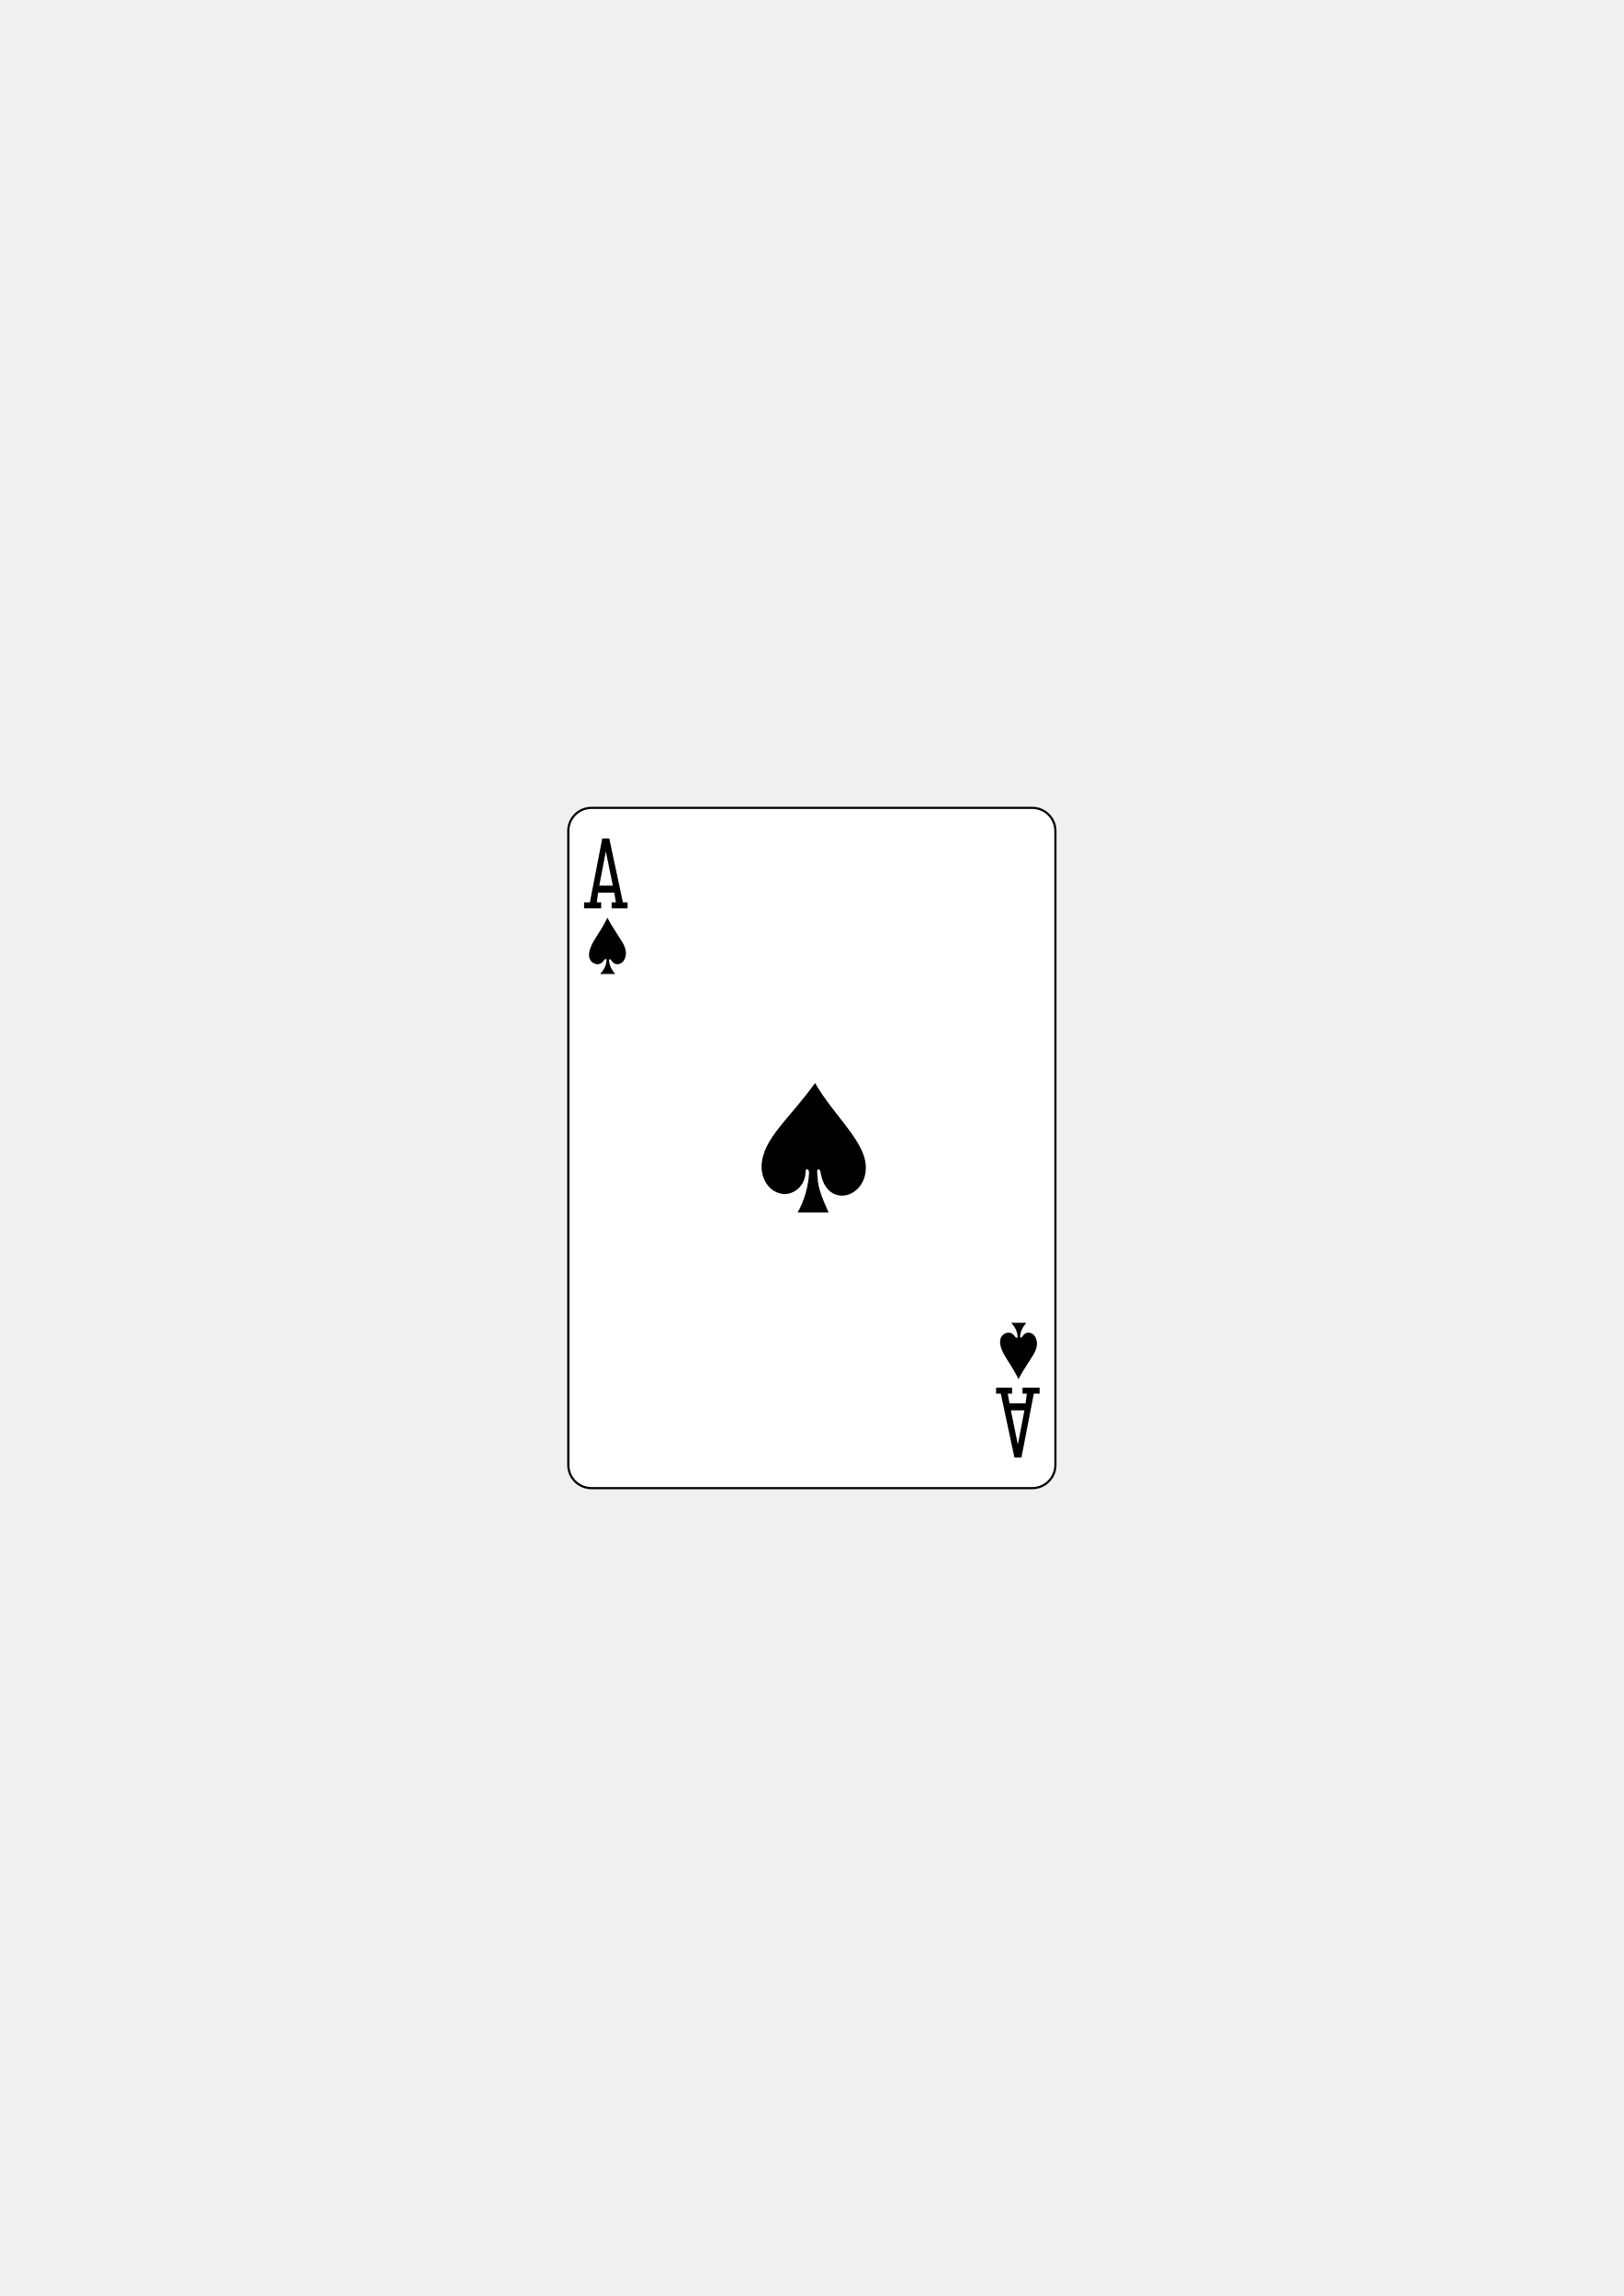
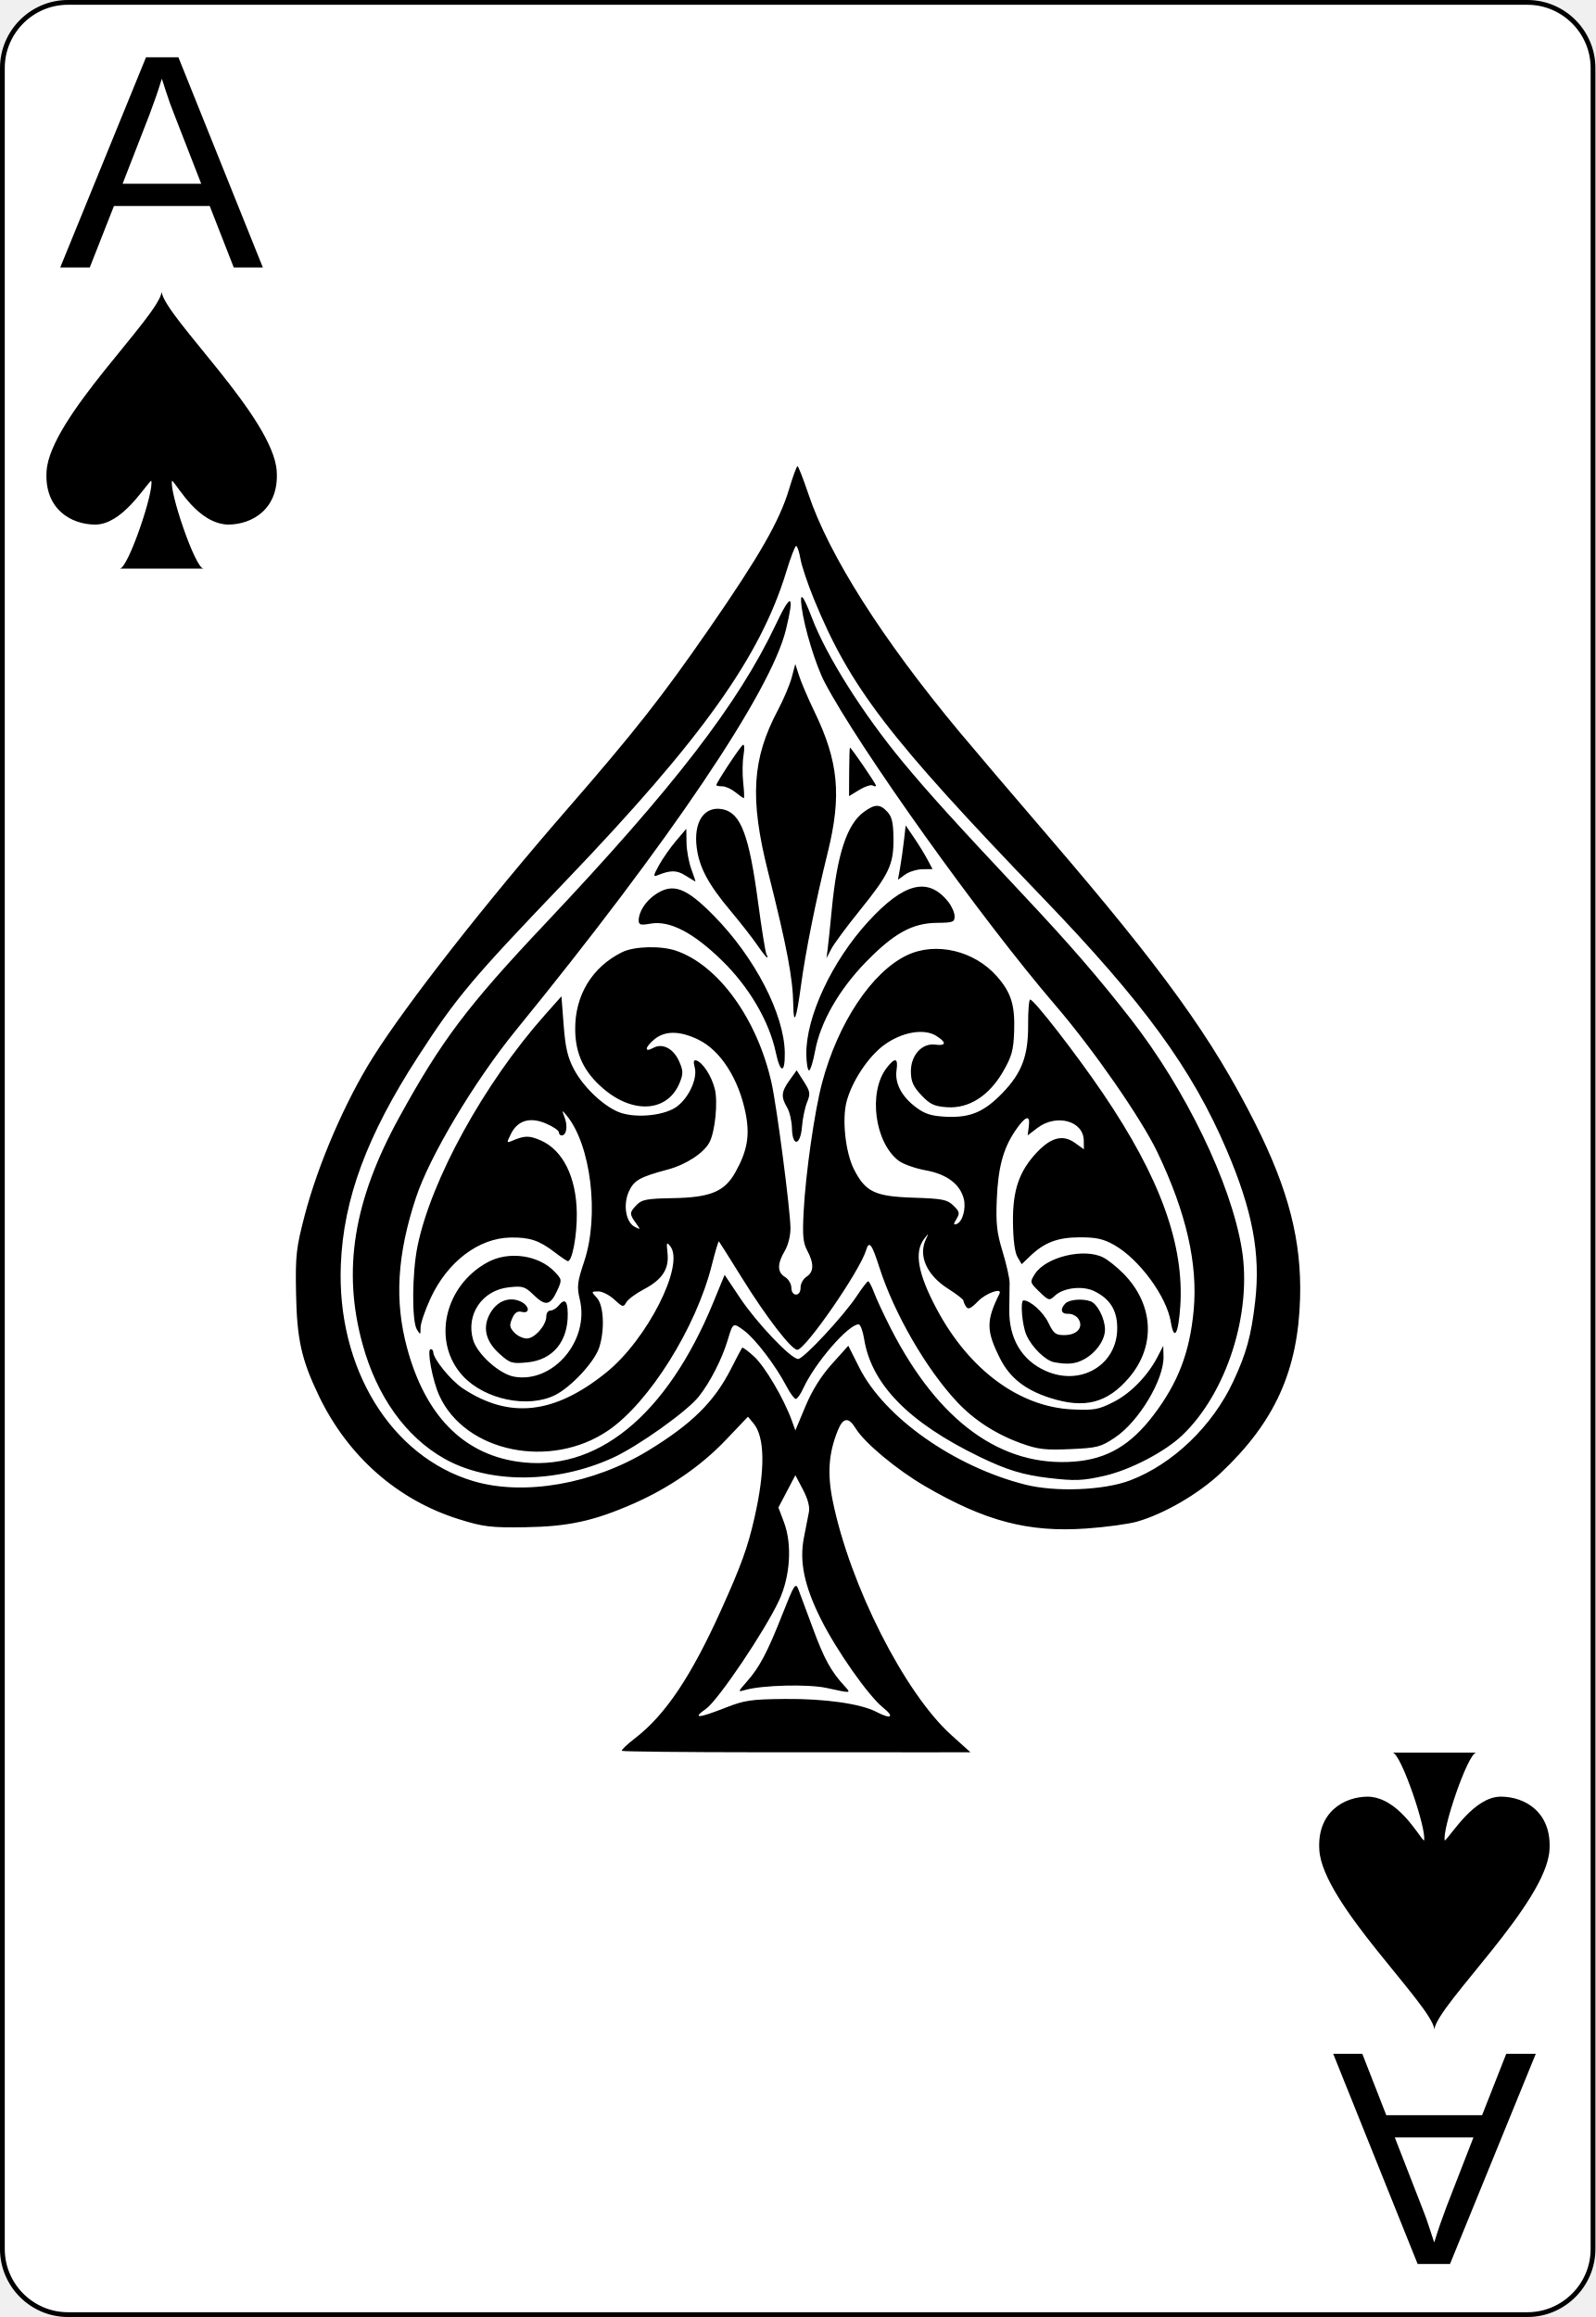
- <svg xmlns="http://www.w3.org/2000/svg" width="744.094" height="1052.362" id="svg4423" version="1.1" style="display:inline">
-   <defs id="defs4425" />
-   <g id="layer1" style="display:inline">
-     <g transform="translate(-712.3184,92.13511)" id="g3500" style="display:inline">
-       <g id="g3241">
-         <g transform="translate(-0.9966656,0)" id="g8016">
-           <g style="display:inline" id="g8869-3" transform="translate(-5060.953,3024.952)">
-             <rect ry="10.63" rx="10.63" style="fill:#ffffff;fill-opacity:1;stroke:#000000;stroke-width:0.997;stroke-miterlimit:4;stroke-opacity:1;stroke-dasharray:none;display:inline" id="rect3232-1" width="223.228" height="311.811" x="6034.701" y="-2746.811" />
-             <g transform="matrix(0.3010621,0,0,0.3010621,5730.642,-1948.112)" id="g8567-9">
-               <path id="path7183-8" d="m 1033.986,-2499.928 0,-9.091 8.839,0 18.814,-97.227 10.705,0 20.736,97.227 7.134,0 0,9.091 -24.307,0 0,-9.091 6.566,0 -2.616,-14.9 -24.532,0 -1.894,14.9 6.566,0 0,9.091 z m 43.772,-34.598 -10.657,-52.05 -9.987,52.05 z" style="fill:#000000;fill-opacity:1;display:inline" />
-               <path style="fill:#000000;fill-opacity:1;display:inline" d="m 1727.391,-1770.247 0,9.091 -8.839,0 -18.814,97.227 -10.705,0 -20.736,-97.227 -7.134,0 0,-9.091 24.307,0 0,9.091 -6.566,0 2.616,14.9 24.532,0 1.894,-14.9 -6.566,0 0,-9.091 z m -43.772,34.598 10.657,52.05 9.987,-52.05 z" id="path7186-6" />
-             </g>
-           </g>
-         </g>
-         <path style="fill:#000000;fill-opacity:1;display:inline" d="m 1083.077,445.392 c 0.015,-2.026 -1.587,-2.064 -1.569,-0.586 -0.134,7.429 -6.417,11.086 -10.981,10.219 -7.036,-1.338 -9.282,-8.322 -9.215,-12.435 0.207,-12.696 12.988,-22.058 24.52,-38.335 8.45,14.691 22.397,26.23 23.223,37.586 1.098,15.098 -18.009,20.73 -20.737,3.133 -0.176,-1.243 -1.64,-1.801 -1.526,-0.065 0.414,4.823 -0.175,6.831 5.266,18.719 l -14.222,0 c 3.15,-5.555 5.025,-12.375 5.24,-18.236 z" id="path3192" />
-         <path style="fill:#000000;fill-opacity:1;display:inline" d="m 990.275,347.951 c 0.01,-0.872 -0.895,-0.465 -1.018,-0.19 -1.163,1.986 -2.865,2.448 -4.548,1.732 -1.667,-0.709 -2.604,-2.28 -2.454,-4.522 0.31,-3.438 3.035,-7.2 4.355,-9.326 1.252,-1.93 2.628,-4.222 4.077,-7.154 1.697,3.363 2.559,4.321 4.405,7.391 1.626,2.704 3.893,5.353 4.067,8.622 0,2.485 -1.046,4.832 -3.399,5.259 -1.331,0.242 -2.579,-0.442 -3.504,-2.037 -0.282,-0.407 -0.849,-0.195 -0.839,0.362 0.165,2.093 0.955,3.983 2.829,6.212 l -6.887,0 c 1.41,-1.576 2.849,-3.704 2.915,-6.349 z" id="path3308" />
-         <path id="path3330" d="m 1178.655,520.526 c 0.01,0.872 -0.895,0.465 -1.018,0.19 -1.163,-1.986 -2.865,-2.448 -4.548,-1.732 -1.667,0.709 -2.604,2.28 -2.454,4.522 0.31,3.438 3.035,7.2 4.355,9.326 1.252,1.93 2.628,4.222 4.077,7.154 1.697,-3.363 2.559,-4.321 4.405,-7.392 1.626,-2.704 3.893,-5.353 4.067,-8.622 0,-2.485 -1.046,-4.832 -3.399,-5.259 -1.331,-0.242 -2.579,0.442 -3.504,2.037 -0.282,0.407 -0.849,0.195 -0.839,-0.362 0.165,-2.093 0.955,-3.983 2.829,-6.212 l -6.887,0 c 1.41,1.576 2.849,3.704 2.915,6.349 z" style="fill:#000000;fill-opacity:1;display:inline" />
-       </g>
+ <svg xmlns="http://www.w3.org/2000/svg" width="167.087pt" height="242.667pt" viewBox="0 0 167.087 242.667" xml:space="preserve" id="svg2" version="1.1">
+   <defs id="defs41" />
+   <g id="Layer_x0020_1" style="fill-rule:nonzero;clip-rule:nonzero;stroke:#000000;stroke-miterlimit:4;">
+     <path style="fill:#FFFFFF;stroke-width:0.5;" d="M166.837,235.548c0,3.777-3.087,6.869-6.871,6.869H7.111c-3.775,0-6.861-3.092-6.861-6.869V7.12C0.25,3.343,3.336,0.25,7.111,0.25h152.855    c3.784,0,6.871,3.093,6.871,6.87v228.428z" id="path5" />
+     <g style="stroke:none;" id="g7">
+       <g id="g9">
+ 				
+ 			</g>
+     </g>
+     <g id="g15">
+ 			
+ 		</g>
+     <g id="g19">
+ 			
+ 		</g>
+     <g style="stroke:none;" id="g23">
+       <g id="g25">
+ 				
+ 			</g>
+     </g>
+     <g style="stroke:none;" id="g31">
+       <g id="g33">
+ 				
+ 			</g>
    </g>
  </g>
+   <text xml:space="preserve" style="font-size:32px;font-style:normal;font-weight:normal;line-height:125%;letter-spacing:0px;word-spacing:0px;fill:#000000;fill-opacity:1;stroke:none;font-family:Bitstream Vera Sans" x="6.246" y="28.013" id="text3788">
+     <tspan id="tspan3790" x="6.246" y="28.013" style="font-style:normal;font-variant:normal;font-weight:normal;font-stretch:normal;font-family:Arial;-inkscape-font-specification:Arial">A</tspan>
+   </text>
+   <g transform="matrix(1.508595,0,0,1.379325,16.92904,45.06616)" id="layer1-7">
+     <path id="sl" d="M 7.989,3.103 C 7.747,-0.954 0.242,-8.59 0,-10.5 c -0.242,1.909 -7.747,9.545 -7.989,13.603 -0.169,2.868 1.695,4.057 3.39,4.057 1.835,-0.022 3.351,-2.801 3.873,-3.341 0.242,0.716 -1.603,6.682 -2.179,6.682 l 5.811,0 C 2.33,10.501 0.485,4.535 0.727,3.819 1.184,4.315 2.524,7.077 4.601,7.16 6.295,7.159 8.158,5.971 7.989,3.103 z" style="fill:#000000" />
+   </g>
+   <text xml:space="preserve" style="font-size:32px;font-style:normal;font-weight:normal;line-height:125%;letter-spacing:0px;word-spacing:0px;fill:#000000;fill-opacity:1;stroke:none;font-family:Bitstream Vera Sans" x="-160.908" y="-215.097" id="text3788-2" transform="scale(-1,-1)">
+     <tspan id="tspan3790-3" x="-160.908" y="-215.097" style="font-style:normal;font-variant:normal;font-weight:normal;font-stretch:normal;font-family:Arial;-inkscape-font-specification:Arial">A</tspan>
+   </text>
+   <g transform="matrix(-1.508595,0,0,-1.379325,150.2247,198.0438)" id="layer1-7-8">
+     <path id="sl-0" d="M 7.989,3.103 C 7.747,-0.954 0.242,-8.59 0,-10.5 c -0.242,1.909 -7.747,9.545 -7.989,13.603 -0.169,2.868 1.695,4.057 3.39,4.057 1.835,-0.022 3.351,-2.801 3.873,-3.341 0.242,0.716 -1.603,6.682 -2.179,6.682 l 5.811,0 C 2.33,10.501 0.485,4.535 0.727,3.819 1.184,4.315 2.524,7.077 4.601,7.16 6.295,7.159 8.158,5.971 7.989,3.103 z" style="fill:#000000" />
+   </g>
+   <path style="fill:#000000" d="m 79.5,183.521 c -7.826,-0.004 -14.295,-0.072 -14.375,-0.151 -0.081,-0.078 0.556,-0.684 1.416,-1.346 3.13,-2.41 5.827,-6.427 8.939,-13.312 2.139,-4.732 2.827,-6.631 3.538,-9.761 1.137,-5.009 1.1,-8.437 -0.106,-9.882 l -0.578,-0.693 -2.33,2.448 c -2.59,2.721 -5.961,5.038 -9.722,6.683 -4.12,1.802 -6.785,2.378 -11.31,2.446 -3.568,0.053 -4.337,-0.04 -6.887,-0.834 -6.438,-2.004 -11.655,-6.595 -14.694,-12.929 -1.831,-3.816 -2.298,-5.93 -2.387,-10.787 -0.072,-3.929 0.014,-4.693 0.907,-8.117 1.395,-5.347 4.254,-11.962 7.164,-16.579 3.537,-5.612 11.693,-16.027 20.313,-25.941 7.092,-8.157 9.95,-11.791 14.898,-18.945 5.264,-7.612 7.354,-11.261 8.351,-14.582 0.399,-1.328 0.797,-2.414 0.885,-2.415 0.088,-5.1e-5 0.604,1.319 1.146,2.932 2.156,6.414 7.733,15.195 15.82,24.905 1.44,1.729 5.632,6.653 9.316,10.942 12.066,14.047 17.16,21.119 21.66,30.072 3.485,6.932 4.859,12.276 4.695,18.249 -0.21,7.634 -2.655,13.027 -8.322,18.356 -2.334,2.195 -5.915,4.274 -8.761,5.087 -0.88,0.251 -3.262,0.574 -5.293,0.718 -6.082,0.43 -10.616,-0.762 -16.935,-4.451 -2.963,-1.73 -6.312,-4.525 -7.238,-6.039 -0.748,-1.224 -1.321,-1.146 -1.883,0.256 -0.944,2.358 -1.095,4.482 -0.521,7.315 1.792,8.834 7.522,20.148 12.442,24.569 l 1.988,1.786 -3.955,0.004 c -2.175,0.003 -10.358,5.4e-4 -18.184,-0.004 z m 12.99,-4.672 c -1.542,-1.233 -4.883,-5.992 -6.538,-9.312 -1.721,-3.453 -2.247,-5.989 -1.76,-8.486 0.2,-1.024 0.437,-2.239 0.527,-2.701 0.105,-0.539 -0.12,-1.379 -0.628,-2.343 l -0.792,-1.503 -0.888,1.691 -0.888,1.691 0.586,1.557 c 0.865,2.297 0.658,5.634 -0.505,8.148 -1.47,3.176 -6.396,10.49 -7.665,11.38 -1.486,1.042 -0.826,1.008 2.005,-0.103 2.04,-0.801 2.691,-0.897 6.292,-0.931 4.137,-0.039 7.912,0.498 9.559,1.359 1.532,0.801 1.932,0.544 0.695,-0.445 z m -5.933,-2.066 c -1.911,-0.417 -6.729,-0.297 -8.513,0.213 -0.791,0.226 -0.789,0.217 0.175,-0.875 1.327,-1.502 2.166,-3.093 3.738,-7.09 1.209,-3.074 1.364,-3.319 1.649,-2.596 0.173,0.439 0.86,2.284 1.526,4.099 1.167,3.178 1.893,4.507 3.299,6.033 0.737,0.8 0.779,0.795 -1.873,0.216 z M 118.364,155.044 c 4.476,-1.707 8.628,-5.698 10.81,-10.392 1.373,-2.954 1.861,-4.737 2.277,-8.32 0.583,-5.024 -0.265,-9.532 -2.997,-15.929 -3.611,-8.455 -8.685,-15.408 -19.291,-26.43 C 93.039,77.217 89.044,72.003 85.25,62.765 c -0.649,-1.581 -1.288,-3.488 -1.42,-4.237 -0.131,-0.749 -0.335,-1.357 -0.452,-1.35 -0.117,0.007 -0.582,1.223 -1.033,2.704 -2.715,8.906 -8.835,17.488 -23.073,32.356 -9.924,10.364 -11.469,12.202 -15.537,18.497 -5.315,8.223 -7.765,14.841 -8.039,21.719 -0.433,10.846 5.25,20.117 13.9,22.675 5.289,1.564 12.55,0.295 18.271,-3.193 4.596,-2.802 6.936,-5.115 8.705,-8.602 0.569,-1.121 1.086,-2.102 1.15,-2.179 0.063,-0.077 0.64,0.348 1.281,0.945 1.123,1.045 3.089,4.385 3.904,6.63 l 0.392,1.08 1.055,-2.522 c 0.701,-1.674 1.632,-3.164 2.772,-4.433 l 1.717,-1.911 1.148,2.285 c 2.619,5.215 9.929,10.372 17.373,12.258 3.182,0.806 8.258,0.602 10.998,-0.443 z m -8.513,-0.248 c -2.71,-0.322 -4.411,-0.841 -7.239,-2.21 -7.434,-3.6 -11.354,-7.601 -12.114,-12.366 -0.134,-0.838 -0.394,-1.521 -0.578,-1.518 -1.091,0.016 -4.593,4.072 -5.8,6.717 -0.274,0.6 -0.623,1.092 -0.776,1.095 -0.153,0.003 -0.598,-0.606 -0.99,-1.351 -1.133,-2.158 -3.246,-4.932 -4.412,-5.795 -1.177,-0.871 -1.173,-0.873 -1.732,0.986 -0.598,1.988 -1.823,4.386 -3.017,5.903 -1.218,1.548 -6.374,5.222 -9.021,6.428 -5.947,2.71 -12.95,2.738 -17.656,0.071 -4.032,-2.285 -7.05,-6.518 -8.552,-11.993 -2.123,-7.739 -0.942,-15.025 3.849,-23.745 4.413,-8.031 7.138,-11.648 15.262,-20.254 13.469,-14.267 20.243,-23.052 24.166,-31.34 1.63,-3.444 1.992,-3.268 1.07,0.521 -1.575,6.473 -12.141,22.15 -28.279,41.957 -4.349,5.338 -9.035,13.187 -10.472,17.54 -1.974,5.98 -2.259,10.796 -0.931,15.721 1.887,7.001 5.788,11.042 11.495,11.909 8.277,1.258 15.681,-4.739 20.583,-16.672 l 1.183,-2.881 1.623,2.43 c 1.761,2.637 5.339,6.392 6.081,6.381 0.569,-0.008 4.757,-4.507 6.135,-6.591 0.558,-0.843 1.094,-1.538 1.191,-1.544 0.097,-0.006 0.378,0.528 0.624,1.188 0.246,0.659 1.025,2.329 1.73,3.712 4.995,9.793 11.616,14.596 19.275,13.98 3.406,-0.274 5.868,-1.722 8.248,-4.852 2.579,-3.391 3.798,-6.562 4.213,-10.955 0.461,-4.879 -0.77,-10.259 -3.791,-16.581 -1.694,-3.543 -6.705,-10.765 -10.683,-15.396 -7.777,-9.053 -20.649,-27.077 -24.186,-33.866 -0.917,-1.76 -2.1,-5.62 -2.389,-7.797 -0.234,-1.759 0.124,-1.401 1.066,1.067 1.535,4.023 5.327,10.038 9.525,15.109 2.631,3.179 5.534,6.381 12.821,14.143 4.696,5.002 7.671,8.441 11.04,12.762 5.762,7.389 10.498,17.183 11.636,24.065 1.112,6.718 -1.573,15.125 -6.249,19.565 -1.824,1.732 -5.447,3.616 -8.131,4.227 -2.285,0.52 -3.09,0.552 -5.819,0.228 z m -2.841,-3.603 c -2.727,-0.992 -5.001,-2.462 -6.811,-4.402 -3.217,-3.449 -6.565,-9.253 -8.095,-14.034 -0.801,-2.502 -1.082,-2.866 -1.4,-1.812 -0.653,2.169 -6.35,10.413 -7.203,10.423 -0.605,0.008 -3.242,-3.41 -5.753,-7.456 -1.301,-2.096 -2.408,-3.852 -2.459,-3.902 -0.051,-0.05 -0.387,1.078 -0.746,2.505 -1.642,6.524 -6.544,14.355 -10.819,17.286 -6.034,4.136 -14.975,2.314 -17.701,-3.608 -0.726,-1.577 -1.347,-4.888 -0.918,-4.894 0.147,-0.003 0.27,0.144 0.272,0.324 0.011,0.714 1.842,2.958 3.089,3.786 4.894,3.247 9.614,2.718 15.057,-1.687 4.255,-3.443 8.195,-11.212 6.686,-13.182 -0.391,-0.51 -0.425,-0.432 -0.301,0.693 0.184,1.67 -0.543,2.783 -2.486,3.804 -0.84,0.441 -1.666,1.059 -1.836,1.373 -0.283,0.524 -0.386,0.499 -1.245,-0.299 -0.515,-0.478 -1.276,-0.865 -1.692,-0.859 -0.743,0.011 -0.745,0.022 -0.145,0.666 0.729,0.782 0.853,3.335 0.253,5.204 -0.483,1.506 -2.944,4.158 -4.633,4.995 -2.833,1.403 -7.339,0.471 -9.633,-1.992 -3.286,-3.53 -1.997,-9.456 2.597,-11.936 2.206,-1.191 5.338,-0.742 6.996,1.003 0.777,0.818 0.783,0.86 0.271,1.976 -0.716,1.561 -1.222,1.661 -2.434,0.485 -0.951,-0.923 -1.17,-0.991 -2.641,-0.828 -2.785,0.31 -4.508,2.847 -3.733,5.498 0.444,1.519 2.769,3.598 4.322,3.866 4.075,0.702 7.884,-3.797 6.854,-8.094 -0.321,-1.339 -0.268,-1.8 0.462,-3.985 1.6,-4.794 0.705,-12.203 -1.846,-15.287 -0.504,-0.61 -0.512,-0.6 -0.198,0.241 0.34,0.91 0.18,1.848 -0.317,1.855 -0.158,0.003 -0.289,-0.147 -0.292,-0.333 -0.003,-0.185 -0.607,-0.596 -1.343,-0.912 -1.677,-0.721 -2.968,-0.34 -3.678,1.084 -0.465,0.933 -0.46,0.97 0.101,0.731 1.329,-0.569 1.799,-0.577 3.006,-0.055 2.339,1.013 3.749,3.86 3.791,7.656 0.025,2.296 -0.477,4.989 -0.931,4.995 -0.093,0.002 -0.718,-0.419 -1.389,-0.934 -1.615,-1.241 -2.633,-1.579 -4.636,-1.54 -3.343,0.064 -6.596,2.542 -8.368,6.376 -0.574,1.241 -1.042,2.622 -1.041,3.069 0.002,0.774 -0.016,0.782 -0.387,0.176 -0.537,-0.879 -0.501,-5.9 0.062,-8.678 1.417,-6.985 6.993,-17.112 13.367,-24.278 l 1.715,-1.928 0.232,3.024 c 0.182,2.371 0.416,3.371 1.085,4.631 1.04,1.959 3.309,4.051 4.953,4.567 1.796,0.563 4.64,0.225 5.847,-0.695 1.256,-0.958 2.147,-2.935 1.84,-4.085 -0.161,-0.604 -0.111,-0.815 0.171,-0.725 0.681,0.216 1.616,1.668 1.939,3.013 0.33,1.372 0.023,4.421 -0.558,5.546 -0.581,1.125 -2.452,2.35 -4.376,2.865 -2.934,0.785 -3.534,1.124 -4.071,2.299 -0.627,1.373 -0.323,3.22 0.609,3.7 0.627,0.324 0.632,0.308 0.117,-0.403 -0.683,-0.945 -0.676,-1.102 0.091,-1.892 0.545,-0.562 1.067,-0.66 3.766,-0.706 3.959,-0.068 5.432,-0.676 6.571,-2.713 1.247,-2.229 1.53,-3.841 1.079,-6.136 -0.712,-3.62 -2.622,-6.612 -4.942,-7.745 -1.933,-0.944 -3.486,-0.964 -4.6,-0.06 -1.01,0.819 -1.113,1.456 -0.15,0.921 0.979,-0.543 2.139,0.063 2.733,1.428 0.419,0.962 0.426,1.267 0.055,2.194 -1.229,3.069 -4.825,3.36 -8,0.648 -2.029,-1.733 -2.929,-3.621 -2.952,-6.195 -0.033,-3.586 1.769,-6.553 4.923,-8.108 1.256,-0.619 4.043,-0.694 5.635,-0.151 4.443,1.514 8.515,7.152 10.008,13.855 0.553,2.483 1.951,13.204 1.979,15.174 0.011,0.801 -0.24,1.81 -0.606,2.431 -0.795,1.348 -0.781,2.22 0.041,2.718 0.357,0.215 0.653,0.718 0.659,1.118 0.006,0.431 0.207,0.723 0.493,0.719 0.286,-0.004 0.478,-0.302 0.471,-0.733 -0.006,-0.399 0.276,-0.911 0.626,-1.137 0.773,-0.499 0.797,-1.386 0.076,-2.731 -0.441,-0.823 -0.511,-1.575 -0.381,-4.076 0.209,-4.004 1.139,-10.505 1.927,-13.483 1.669,-6.302 5.231,-11.649 8.918,-13.39 3.004,-1.419 7.02,-0.473 9.387,2.21 1.505,1.706 1.914,3.015 1.815,5.807 -0.07,1.964 -0.251,2.612 -1.176,4.203 -1.476,2.539 -3.58,3.869 -5.867,3.708 -1.327,-0.093 -1.766,-0.3 -2.67,-1.257 -0.853,-0.903 -1.086,-1.421 -1.101,-2.45 -0.026,-1.72 1.149,-3.033 2.548,-2.849 1.161,0.153 1.211,-0.219 0.123,-0.91 -1.297,-0.822 -3.629,-0.412 -5.497,0.966 -1.66,1.225 -3.381,3.839 -3.92,5.956 -0.476,1.866 -0.099,5.285 0.774,7.022 1.201,2.39 2.199,2.869 6.241,2.997 3.033,0.096 3.537,0.196 4.185,0.825 0.643,0.625 0.685,0.802 0.326,1.396 -0.34,0.563 -0.338,0.655 0.014,0.532 0.617,-0.215 1.011,-1.642 0.738,-2.667 -0.408,-1.53 -1.791,-2.555 -3.98,-2.951 -1.091,-0.197 -2.367,-0.652 -2.836,-1.009 -2.514,-1.917 -3.199,-7.167 -1.267,-9.701 0.881,-1.155 1.24,-1.082 1.049,0.214 -0.203,1.381 0.544,2.791 2.079,3.926 0.921,0.681 1.605,0.889 3.148,0.959 2.484,0.112 3.934,-0.499 5.838,-2.46 2.051,-2.113 2.735,-3.918 2.715,-7.158 -0.009,-1.457 0.087,-2.652 0.214,-2.655 0.397,-0.009 4.82,5.692 7.639,9.847 5.977,8.811 8.528,15.86 8.079,22.325 -0.202,2.91 -0.65,3.631 -0.988,1.589 -0.442,-2.676 -3.31,-6.575 -5.925,-8.056 -1.134,-0.642 -1.878,-0.808 -3.601,-0.805 -2.338,0.005 -3.72,0.533 -5.246,2.002 l -0.843,0.812 -0.442,-0.749 c -0.282,-0.478 -0.453,-1.794 -0.473,-3.641 -0.036,-3.37 0.645,-5.355 2.517,-7.335 1.484,-1.57 2.723,-1.876 3.972,-0.981 l 0.938,0.672 -0.014,-0.924 c -0.031,-2.063 -2.873,-2.824 -4.866,-1.304 l -1.012,0.772 0.128,-0.974 c 0.166,-1.263 -0.388,-1.06 -1.456,0.534 -1.242,1.853 -1.769,3.833 -1.903,7.155 -0.103,2.527 0.003,3.47 0.608,5.454 0.403,1.32 0.733,2.797 0.735,3.283 0.002,0.486 -0.014,1.716 -0.034,2.732 -0.061,3.065 1.295,5.366 3.821,6.486 3.718,1.649 7.542,-0.681 7.484,-4.561 -0.027,-1.82 -0.755,-2.974 -2.387,-3.788 -1.208,-0.602 -3.232,-0.377 -4.128,0.459 -0.601,0.56 -0.657,0.546 -1.64,-0.408 -1.003,-0.973 -1.01,-1.001 -0.472,-1.849 1.134,-1.788 5.145,-2.76 7.167,-1.736 0.481,0.243 1.417,0.989 2.08,1.656 3.209,3.23 3.457,7.606 0.619,10.929 -2.285,2.675 -4.653,3.282 -8.277,2.121 -2.613,-0.837 -4.235,-2.124 -5.254,-4.168 -1.437,-2.881 -1.443,-3.914 -0.044,-6.735 0.343,-0.692 -1.401,-0.085 -2.24,0.779 -0.743,0.765 -1.037,0.902 -1.247,0.581 -0.151,-0.231 -0.279,-0.523 -0.284,-0.649 -0.004,-0.126 -0.723,-0.681 -1.596,-1.234 -2.233,-1.415 -3.149,-3.435 -2.343,-5.169 0.317,-0.683 0.312,-0.685 -0.162,-0.076 -1.078,1.388 -0.679,3.647 1.304,7.37 3.392,6.371 8.678,10.271 14.246,10.51 2.255,0.097 2.711,0.013 4.277,-0.782 1.801,-0.915 3.588,-2.753 4.617,-4.75 l 0.584,-1.134 0.028,1.124 c 0.06,2.418 -2.598,6.838 -5.113,8.506 -1.47,0.975 -1.832,1.067 -4.666,1.193 -2.591,0.115 -3.385,0.023 -5.067,-0.589 z m 3.408,-8.52 c -0.92,-0.165 -2.358,-1.569 -2.924,-2.856 -0.45,-1.022 -0.665,-3.616 -0.3,-3.621 0.694,-0.01 2.061,1.213 2.599,2.328 0.564,1.167 0.764,1.318 1.728,1.304 1.311,-0.019 1.989,-0.84 1.412,-1.708 -0.204,-0.306 -0.676,-0.541 -1.051,-0.521 -0.751,0.039 -0.9,-0.475 -0.311,-1.081 0.408,-0.42 1.797,-0.538 2.65,-0.226 0.705,0.259 1.487,1.783 1.504,2.932 0.017,1.107 -0.94,2.468 -2.215,3.152 -0.891,0.478 -1.672,0.553 -3.092,0.298 z m -58.103,-0.881 c -1.506,-1.349 -1.824,-2.856 -0.918,-4.353 0.723,-1.194 1.942,-1.647 3.085,-1.147 0.959,0.42 1.093,1.334 0.163,1.105 -0.461,-0.113 -0.738,0.076 -1.005,0.687 -0.311,0.71 -0.275,0.943 0.223,1.478 0.326,0.349 0.921,0.63 1.323,0.624 0.823,-0.012 2.041,-1.409 2.028,-2.323 -0.005,-0.33 0.19,-0.602 0.434,-0.606 0.243,-0.003 0.619,-0.226 0.835,-0.495 0.653,-0.812 0.956,-0.564 0.976,0.799 0.044,2.931 -1.548,4.863 -4.224,5.125 -1.612,0.158 -1.815,0.096 -2.919,-0.894 z m 30.625,-23.633 c -0.017,-0.751 -0.244,-1.724 -0.503,-2.162 -0.662,-1.119 -0.617,-1.644 0.244,-2.848 l 0.752,-1.052 0.749,1.173 c 0.674,1.056 0.708,1.273 0.341,2.179 -0.225,0.553 -0.463,1.694 -0.529,2.534 -0.16,2.026 -1.008,2.168 -1.054,0.176 z m -1.688,-7.927 c -0.694,-3.272 -2.796,-6.86 -5.647,-9.639 -3.009,-2.934 -5.472,-4.207 -7.464,-3.858 -1.062,0.186 -1.253,0.133 -1.251,-0.347 0.005,-0.893 0.722,-2.007 1.738,-2.698 1.842,-1.254 3.202,-0.761 6.138,2.223 4.287,4.357 7.364,10.301 7.424,14.343 0.033,2.208 -0.467,2.195 -0.938,-0.023 z m 3.194,0.191 c -0.051,-3.897 2.669,-9.734 6.467,-13.882 3.743,-4.088 6.26,-4.729 8.368,-2.13 0.376,0.464 0.688,1.154 0.694,1.534 0.009,0.628 -0.157,0.692 -1.837,0.707 -2.581,0.023 -4.511,1.085 -7.442,4.094 -2.831,2.908 -4.778,6.311 -5.329,9.316 -0.206,1.122 -0.492,2.042 -0.636,2.044 -0.144,0.003 -0.272,-0.755 -0.284,-1.683 z m -1.366,-5.167 c -0.042,-2.814 -0.654,-6.043 -2.65,-13.975 -1.925,-7.652 -1.672,-11.795 1.031,-16.891 0.6,-1.131 1.257,-2.684 1.46,-3.451 l 0.369,-1.394 0.416,1.279 c 0.229,0.704 0.945,2.374 1.593,3.712 2.522,5.211 2.861,8.796 1.393,14.732 -1.28,5.178 -2.322,10.367 -2.816,14.025 -0.473,3.505 -0.763,4.219 -0.796,1.963 z m -3.788,-6.3 c -0.499,-0.73 -1.755,-2.338 -2.792,-3.574 -2.306,-2.748 -3.254,-4.514 -3.529,-6.573 -0.365,-2.734 0.787,-4.444 2.728,-4.048 1.875,0.383 2.753,2.687 3.685,9.674 0.384,2.878 0.786,5.369 0.893,5.537 0.107,0.168 0.133,0.306 0.058,0.307 -0.075,10e-4 -0.545,-0.595 -1.044,-1.324 z m 7.391,0.426 c 0.068,-0.531 0.264,-2.414 0.434,-4.184 0.549,-5.71 1.585,-8.859 3.336,-10.146 1.174,-0.862 1.697,-0.869 2.478,-0.029 0.484,0.52 0.626,1.143 0.642,2.803 0.025,2.713 -0.444,3.71 -3.548,7.55 -1.347,1.667 -2.678,3.467 -2.958,4.002 l -0.508,0.972 z m -14.894,-7.682 c -0.918,-0.577 -1.543,-0.584 -2.914,-0.035 -0.487,0.195 -0.469,0.059 0.139,-1.045 0.384,-0.698 1.185,-1.843 1.78,-2.544 l 1.082,-1.275 0.022,1.459 c 0.012,0.802 0.241,2.052 0.509,2.778 0.268,0.725 0.458,1.309 0.421,1.296 -0.037,-0.012 -0.504,-0.298 -1.04,-0.634 z M 94.267,90.881 c 0.123,-0.692 0.305,-1.973 0.404,-2.846 l 0.18,-1.587 0.853,1.251 c 0.469,0.688 1.103,1.717 1.408,2.287 l 0.555,1.036 -1.061,0.016 c -0.584,0.009 -1.399,0.26 -1.813,0.559 l -0.751,0.543 z M 77.007,82.964 c -0.422,-0.341 -1.041,-0.617 -1.375,-0.612 -0.334,0.005 -0.608,-0.053 -0.609,-0.129 -0.004,-0.246 2.494,-4.029 2.781,-4.212 0.155,-0.099 0.184,0.384 0.066,1.088 -0.117,0.696 -0.131,1.994 -0.032,2.884 0.099,0.89 0.125,1.615 0.059,1.61 -0.067,-0.005 -0.467,-0.288 -0.889,-0.629 z M 88.932,80.841 c 0.007,-1.398 0.044,-2.543 0.082,-2.544 0.129,-0.005 2.72,3.779 2.723,3.976 0.002,0.108 -0.148,0.107 -0.332,-0.003 -0.184,-0.11 -0.819,0.095 -1.41,0.456 l -1.075,0.656 z" id="path2987" />
</svg>
